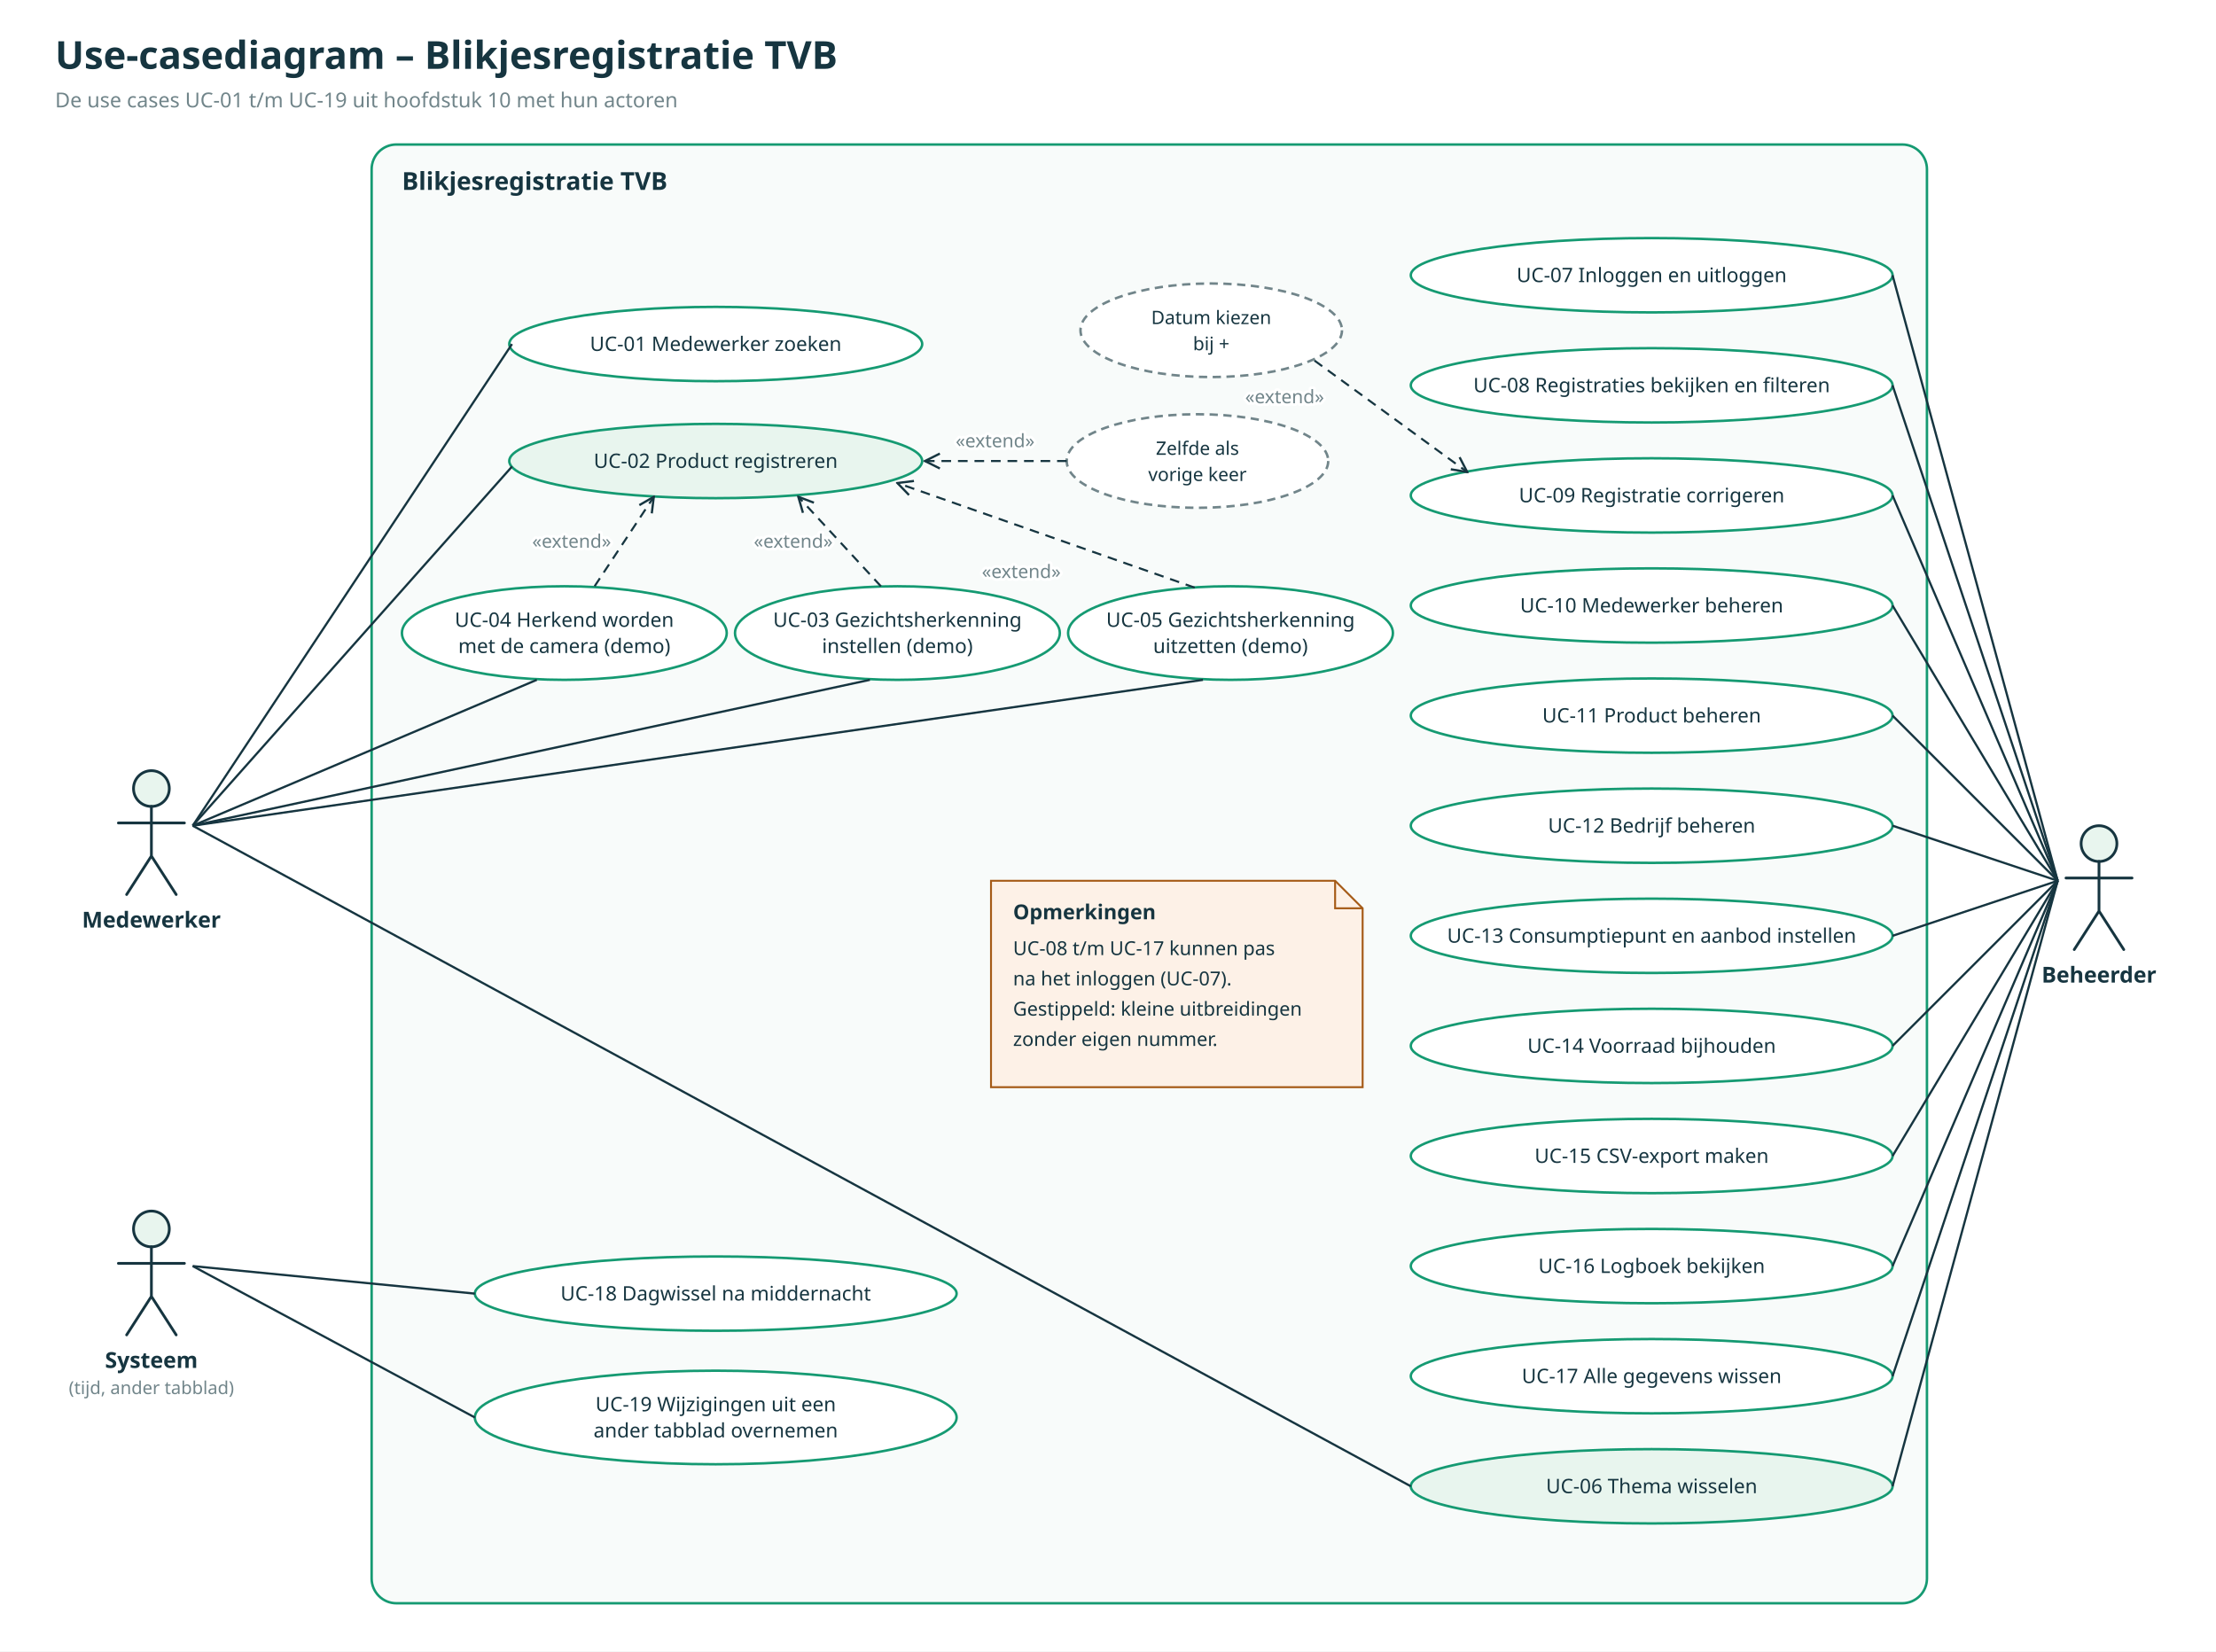
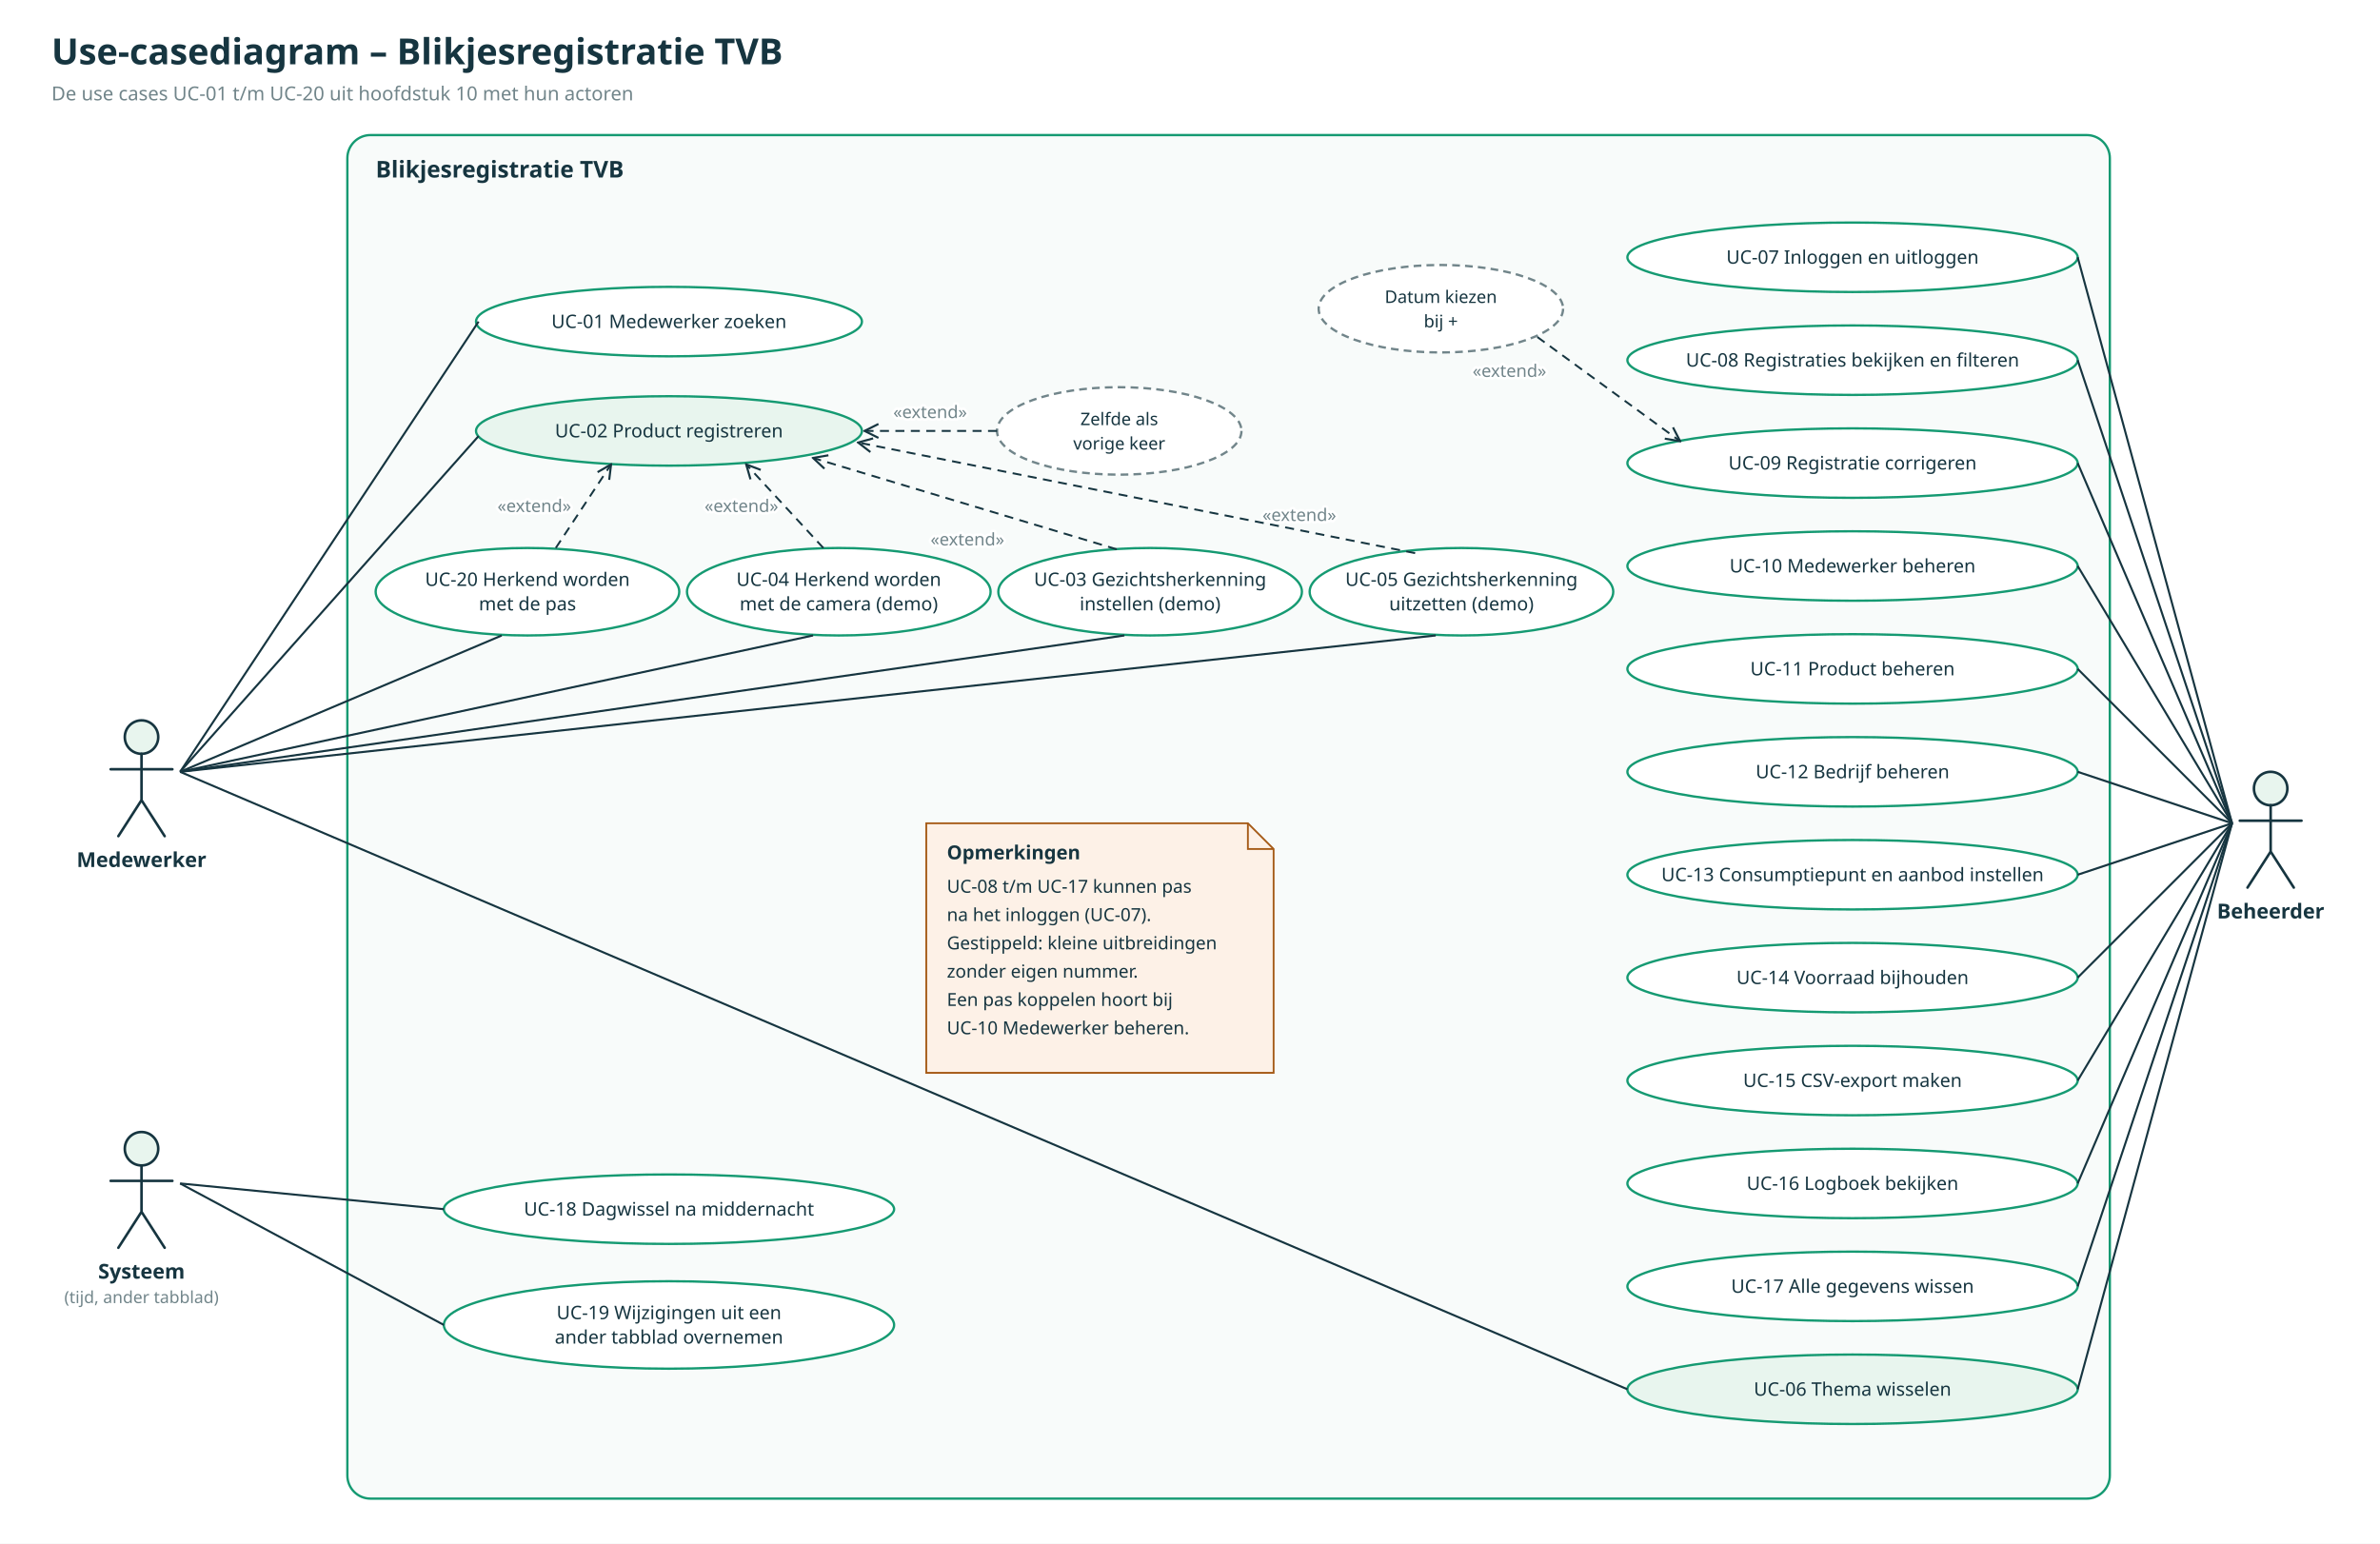
- <svg xmlns="http://www.w3.org/2000/svg" width="1610" height="1200" viewBox="0 0 1610 1200" role="img" aria-labelledby="title desc">
+ <svg xmlns="http://www.w3.org/2000/svg" width="1850" height="1200" viewBox="0 0 1850 1200" role="img" aria-labelledby="title desc">
  <defs>
    <style>
      text { font-family: "DM Sans", sans-serif; fill: #163540; }
      .kop { font-family: "Space Grotesk", "DM Sans", sans-serif; font-weight: 700; }
      .sub { fill: #71858a; }
      .lbl { font-size: 13.5px; fill: #71858a; paint-order: stroke; stroke: #ffffff; stroke-width: 4px; stroke-linejoin: round; }
      .lijn { fill: none; stroke: #163540; stroke-width: 1.6; }
      .stip { fill: none; stroke: #163540; stroke-width: 1.5; stroke-dasharray: 7 5; }
    </style>
    <marker id="pijl" viewBox="0 0 10 10" refX="9" refY="5" markerWidth="9" markerHeight="9" orient="auto-start-reverse" markerUnits="userSpaceOnUse">
      <path d="M0,0 L10,5 L0,10 z" fill="#163540" />
    </marker>
    <marker id="open" viewBox="0 0 12 12" refX="11" refY="6" markerWidth="13" markerHeight="13" orient="auto-start-reverse" markerUnits="userSpaceOnUse">
      <path d="M1,1 L11,6 L1,11" fill="none" stroke="#163540" stroke-width="1.5" />
    </marker>
  </defs>
-   <rect width="1610" height="1200" fill="#ffffff" />
+   <rect width="1850" height="1200" fill="#ffffff" />
  <text x="40" y="50" font-size="28" class="kop">Use-casediagram – Blikjesregistratie TVB</text>
-   <text x="40" y="78" font-size="15" class="sub">De use cases UC-01 t/m UC-19 uit hoofdstuk 10 met hun actoren</text>
-   <rect x="270" y="105" width="1130" height="1060" rx="18" fill="#f8fbfa" stroke="#159a72" stroke-width="1.8" />
+   <text x="40" y="78" font-size="15" class="sub">De use cases UC-01 t/m UC-20 uit hoofdstuk 10 met hun actoren</text>
+   <rect x="270" y="105" width="1370" height="1060" rx="18" fill="#f8fbfa" stroke="#159a72" stroke-width="1.8" />
  <text x="292" y="138" font-size="18" fill="#087252" class="kop">Blikjesregistratie TVB</text>
  <g class="actor" stroke="#163540" stroke-width="2" fill="none" stroke-linecap="round">
    <circle cx="110" cy="573" r="13" fill="#e8f5ee" />
    <path d="M110,586 V622 M86,598 H134 M110,622 L92,650 M110,622 L128,650" />
  </g>
  <text x="110" y="674" text-anchor="middle" font-size="16" class="kop">Medewerker</text>
  <g class="actor" stroke="#163540" stroke-width="2" fill="none" stroke-linecap="round">
-     <circle cx="1525" cy="613" r="13" fill="#e8f5ee" />
-     <path d="M1525,626 V662 M1501,638 H1549 M1525,662 L1507,690 M1525,662 L1543,690" />
+     <circle cx="1765" cy="613" r="13" fill="#e8f5ee" />
+     <path d="M1765,626 V662 M1741,638 H1789 M1765,662 L1747,690 M1765,662 L1783,690" />
  </g>
-   <text x="1525" y="714" text-anchor="middle" font-size="16" class="kop">Beheerder</text>
+   <text x="1765" y="714" text-anchor="middle" font-size="16" class="kop">Beheerder</text>
  <g class="actor" stroke="#163540" stroke-width="2" fill="none" stroke-linecap="round">
    <circle cx="110" cy="893" r="13" fill="#e8f5ee" />
    <path d="M110,906 V942 M86,918 H134 M110,942 L92,970 M110,942 L128,970" />
  </g>
  <text x="110" y="994" text-anchor="middle" font-size="16" class="kop">Systeem</text>
  <text x="110" y="1013" text-anchor="middle" font-size="13" class="sub">(tijd, ander tabblad)</text>
  <ellipse class="box" cx="520" cy="250" rx="150" ry="27" fill="#ffffff" stroke="#159a72" stroke-width="1.8" />
  <text x="520" y="255" text-anchor="middle" font-size="14.5">UC-01 Medewerker zoeken</text>
  <ellipse class="box" cx="520" cy="335" rx="150" ry="27" fill="#e8f5ee" stroke="#159a72" stroke-width="1.8" />
  <text x="520" y="340" text-anchor="middle" font-size="14.5">UC-02 Product registreren</text>
  <ellipse class="box" cx="870" cy="335" rx="95" ry="34" fill="#ffffff" stroke="#71858a" stroke-width="1.8" stroke-dasharray="6 4" />
  <text x="870" y="330.5" text-anchor="middle" font-size="13.5">Zelfde als</text>
  <text x="870" y="349.5" text-anchor="middle" font-size="13.5">vorige keer</text>
  <ellipse class="box" cx="410" cy="460" rx="118" ry="34" fill="#ffffff" stroke="#159a72" stroke-width="1.8" />
-   <text x="410" y="455.5" text-anchor="middle" font-size="14.5">UC-04 Herkend worden</text>
-   <text x="410" y="474.5" text-anchor="middle" font-size="14.5">met de camera (demo)</text>
+   <text x="410" y="455.5" text-anchor="middle" font-size="14.5">UC-20 Herkend worden</text>
+   <text x="410" y="474.5" text-anchor="middle" font-size="14.5">met de pas</text>
  <ellipse class="box" cx="652" cy="460" rx="118" ry="34" fill="#ffffff" stroke="#159a72" stroke-width="1.8" />
-   <text x="652" y="455.5" text-anchor="middle" font-size="14.5">UC-03 Gezichtsherkenning</text>
-   <text x="652" y="474.5" text-anchor="middle" font-size="14.5">instellen (demo)</text>
+   <text x="652" y="455.5" text-anchor="middle" font-size="14.5">UC-04 Herkend worden</text>
+   <text x="652" y="474.5" text-anchor="middle" font-size="14.5">met de camera (demo)</text>
  <ellipse class="box" cx="894" cy="460" rx="118" ry="34" fill="#ffffff" stroke="#159a72" stroke-width="1.8" />
-   <text x="894" y="455.5" text-anchor="middle" font-size="14.5">UC-05 Gezichtsherkenning</text>
-   <text x="894" y="474.5" text-anchor="middle" font-size="14.5">uitzetten (demo)</text>
+   <text x="894" y="455.5" text-anchor="middle" font-size="14.5">UC-03 Gezichtsherkenning</text>
+   <text x="894" y="474.5" text-anchor="middle" font-size="14.5">instellen (demo)</text>
+   <ellipse class="box" cx="1136" cy="460" rx="118" ry="34" fill="#ffffff" stroke="#159a72" stroke-width="1.8" />
+   <text x="1136" y="455.5" text-anchor="middle" font-size="14.5">UC-05 Gezichtsherkenning</text>
+   <text x="1136" y="474.5" text-anchor="middle" font-size="14.5">uitzetten (demo)</text>
  <ellipse class="box" cx="520" cy="940" rx="175" ry="27" fill="#ffffff" stroke="#159a72" stroke-width="1.8" />
  <text x="520" y="945" text-anchor="middle" font-size="14.5">UC-18 Dagwissel na middernacht</text>
  <ellipse class="box" cx="520" cy="1030" rx="175" ry="34" fill="#ffffff" stroke="#159a72" stroke-width="1.8" />
  <text x="520" y="1025.5" text-anchor="middle" font-size="14.5">UC-19 Wijzigingen uit een</text>
  <text x="520" y="1044.5" text-anchor="middle" font-size="14.5">ander tabblad overnemen</text>
-   <ellipse class="box" cx="1200" cy="200" rx="175" ry="27" fill="#ffffff" stroke="#159a72" stroke-width="1.8" />
-   <text x="1200" y="205" text-anchor="middle" font-size="14.5">UC-07 Inloggen en uitloggen</text>
-   <ellipse class="box" cx="1200" cy="280" rx="175" ry="27" fill="#ffffff" stroke="#159a72" stroke-width="1.8" />
-   <text x="1200" y="285" text-anchor="middle" font-size="14.5">UC-08 Registraties bekijken en filteren</text>
-   <ellipse class="box" cx="1200" cy="360" rx="175" ry="27" fill="#ffffff" stroke="#159a72" stroke-width="1.8" />
-   <text x="1200" y="365" text-anchor="middle" font-size="14.5">UC-09 Registratie corrigeren</text>
-   <ellipse class="box" cx="1200" cy="440" rx="175" ry="27" fill="#ffffff" stroke="#159a72" stroke-width="1.8" />
-   <text x="1200" y="445" text-anchor="middle" font-size="14.5">UC-10 Medewerker beheren</text>
-   <ellipse class="box" cx="1200" cy="520" rx="175" ry="27" fill="#ffffff" stroke="#159a72" stroke-width="1.8" />
-   <text x="1200" y="525" text-anchor="middle" font-size="14.5">UC-11 Product beheren</text>
-   <ellipse class="box" cx="1200" cy="600" rx="175" ry="27" fill="#ffffff" stroke="#159a72" stroke-width="1.8" />
-   <text x="1200" y="605" text-anchor="middle" font-size="14.5">UC-12 Bedrijf beheren</text>
-   <ellipse class="box" cx="1200" cy="680" rx="175" ry="27" fill="#ffffff" stroke="#159a72" stroke-width="1.8" />
-   <text x="1200" y="685" text-anchor="middle" font-size="14.5">UC-13 Consumptiepunt en aanbod instellen</text>
-   <ellipse class="box" cx="1200" cy="760" rx="175" ry="27" fill="#ffffff" stroke="#159a72" stroke-width="1.8" />
-   <text x="1200" y="765" text-anchor="middle" font-size="14.5">UC-14 Voorraad bijhouden</text>
-   <ellipse class="box" cx="1200" cy="840" rx="175" ry="27" fill="#ffffff" stroke="#159a72" stroke-width="1.8" />
-   <text x="1200" y="845" text-anchor="middle" font-size="14.5">UC-15 CSV-export maken</text>
-   <ellipse class="box" cx="1200" cy="920" rx="175" ry="27" fill="#ffffff" stroke="#159a72" stroke-width="1.8" />
-   <text x="1200" y="925" text-anchor="middle" font-size="14.5">UC-16 Logboek bekijken</text>
-   <ellipse class="box" cx="1200" cy="1000" rx="175" ry="27" fill="#ffffff" stroke="#159a72" stroke-width="1.8" />
-   <text x="1200" y="1005" text-anchor="middle" font-size="14.5">UC-17 Alle gegevens wissen</text>
-   <ellipse class="box" cx="1200" cy="1080" rx="175" ry="27" fill="#e8f5ee" stroke="#159a72" stroke-width="1.8" />
-   <text x="1200" y="1085" text-anchor="middle" font-size="14.5">UC-06 Thema wisselen</text>
-   <ellipse class="box" cx="880" cy="240" rx="95" ry="34" fill="#ffffff" stroke="#71858a" stroke-width="1.8" stroke-dasharray="6 4" />
-   <text x="880" y="235.5" text-anchor="middle" font-size="13.5">Datum kiezen</text>
-   <text x="880" y="254.5" text-anchor="middle" font-size="13.5">bij +</text>
+   <ellipse class="box" cx="1440" cy="200" rx="175" ry="27" fill="#ffffff" stroke="#159a72" stroke-width="1.8" />
+   <text x="1440" y="205" text-anchor="middle" font-size="14.5">UC-07 Inloggen en uitloggen</text>
+   <ellipse class="box" cx="1440" cy="280" rx="175" ry="27" fill="#ffffff" stroke="#159a72" stroke-width="1.8" />
+   <text x="1440" y="285" text-anchor="middle" font-size="14.5">UC-08 Registraties bekijken en filteren</text>
+   <ellipse class="box" cx="1440" cy="360" rx="175" ry="27" fill="#ffffff" stroke="#159a72" stroke-width="1.8" />
+   <text x="1440" y="365" text-anchor="middle" font-size="14.5">UC-09 Registratie corrigeren</text>
+   <ellipse class="box" cx="1440" cy="440" rx="175" ry="27" fill="#ffffff" stroke="#159a72" stroke-width="1.8" />
+   <text x="1440" y="445" text-anchor="middle" font-size="14.5">UC-10 Medewerker beheren</text>
+   <ellipse class="box" cx="1440" cy="520" rx="175" ry="27" fill="#ffffff" stroke="#159a72" stroke-width="1.8" />
+   <text x="1440" y="525" text-anchor="middle" font-size="14.5">UC-11 Product beheren</text>
+   <ellipse class="box" cx="1440" cy="600" rx="175" ry="27" fill="#ffffff" stroke="#159a72" stroke-width="1.8" />
+   <text x="1440" y="605" text-anchor="middle" font-size="14.5">UC-12 Bedrijf beheren</text>
+   <ellipse class="box" cx="1440" cy="680" rx="175" ry="27" fill="#ffffff" stroke="#159a72" stroke-width="1.8" />
+   <text x="1440" y="685" text-anchor="middle" font-size="14.5">UC-13 Consumptiepunt en aanbod instellen</text>
+   <ellipse class="box" cx="1440" cy="760" rx="175" ry="27" fill="#ffffff" stroke="#159a72" stroke-width="1.8" />
+   <text x="1440" y="765" text-anchor="middle" font-size="14.5">UC-14 Voorraad bijhouden</text>
+   <ellipse class="box" cx="1440" cy="840" rx="175" ry="27" fill="#ffffff" stroke="#159a72" stroke-width="1.8" />
+   <text x="1440" y="845" text-anchor="middle" font-size="14.5">UC-15 CSV-export maken</text>
+   <ellipse class="box" cx="1440" cy="920" rx="175" ry="27" fill="#ffffff" stroke="#159a72" stroke-width="1.8" />
+   <text x="1440" y="925" text-anchor="middle" font-size="14.5">UC-16 Logboek bekijken</text>
+   <ellipse class="box" cx="1440" cy="1000" rx="175" ry="27" fill="#ffffff" stroke="#159a72" stroke-width="1.8" />
+   <text x="1440" y="1005" text-anchor="middle" font-size="14.5">UC-17 Alle gegevens wissen</text>
+   <ellipse class="box" cx="1440" cy="1080" rx="175" ry="27" fill="#e8f5ee" stroke="#159a72" stroke-width="1.8" />
+   <text x="1440" y="1085" text-anchor="middle" font-size="14.5">UC-06 Thema wisselen</text>
+   <ellipse class="box" cx="1120" cy="240" rx="95" ry="34" fill="#ffffff" stroke="#71858a" stroke-width="1.8" stroke-dasharray="6 4" />
+   <text x="1120" y="235.5" text-anchor="middle" font-size="13.5">Datum kiezen</text>
+   <text x="1120" y="254.5" text-anchor="middle" font-size="13.5">bij +</text>
  <path d="M140,600 L372,250" class="lijn" />
  <path d="M140,600 L372,339" class="lijn" />
  <path d="M140,600 L390,494" class="lijn" />
  <path d="M140,600 L632,494" class="lijn" />
  <path d="M140,600 L874,494" class="lijn" />
-   <path d="M140,600 L1025,1080" class="lijn" />
-   <path d="M1495,640 L1375,200" class="lijn" />
-   <path d="M1495,640 L1375,280" class="lijn" />
-   <path d="M1495,640 L1375,360" class="lijn" />
-   <path d="M1495,640 L1375,440" class="lijn" />
-   <path d="M1495,640 L1375,520" class="lijn" />
-   <path d="M1495,640 L1375,600" class="lijn" />
-   <path d="M1495,640 L1375,680" class="lijn" />
-   <path d="M1495,640 L1375,760" class="lijn" />
-   <path d="M1495,640 L1375,840" class="lijn" />
-   <path d="M1495,640 L1375,920" class="lijn" />
-   <path d="M1495,640 L1375,1000" class="lijn" />
-   <path d="M1495,640 L1375,1080" class="lijn" />
+   <path d="M140,600 L1116,494" class="lijn" />
+   <path d="M140,600 L1265,1080" class="lijn" />
+   <path d="M1735,640 L1615,200" class="lijn" />
+   <path d="M1735,640 L1615,280" class="lijn" />
+   <path d="M1735,640 L1615,360" class="lijn" />
+   <path d="M1735,640 L1615,440" class="lijn" />
+   <path d="M1735,640 L1615,520" class="lijn" />
+   <path d="M1735,640 L1615,600" class="lijn" />
+   <path d="M1735,640 L1615,680" class="lijn" />
+   <path d="M1735,640 L1615,760" class="lijn" />
+   <path d="M1735,640 L1615,840" class="lijn" />
+   <path d="M1735,640 L1615,920" class="lijn" />
+   <path d="M1735,640 L1615,1000" class="lijn" />
+   <path d="M1735,640 L1615,1080" class="lijn" />
  <path d="M140,920 L345,940" class="lijn" />
  <path d="M140,920 L345,1030" class="lijn" />
  <path d="M432,426 L475,361" class="stip" marker-end="url(#open)" />
  <text x="444" y="398" text-anchor="end" class="lbl">«extend»</text>
  <path d="M640,426 L580,361" class="stip" marker-end="url(#open)" />
  <text x="605" y="398" text-anchor="end" class="lbl">«extend»</text>
-   <path d="M868,427 L652,351" class="stip" marker-end="url(#open)" />
-   <text x="742" y="420" text-anchor="middle" class="lbl">«extend»</text>
+   <path d="M868,427 L632,356" class="stip" marker-end="url(#open)" />
+   <text x="752" y="424" text-anchor="middle" class="lbl">«extend»</text>
+   <path d="M1100,430 L667,344" class="stip" marker-end="url(#open)" />
+   <text x="1010" y="405" text-anchor="middle" class="lbl">«extend»</text>
  <path d="M775,335 L672,335" class="stip" marker-end="url(#open)" />
  <text x="723" y="325" text-anchor="middle" class="lbl">«extend»</text>
-   <path d="M955,262 L1066,343" class="stip" marker-end="url(#open)" />
-   <text x="962" y="293" text-anchor="end" class="lbl">«extend»</text>
-   <path class="box" d="M720,640 H970 L990,660 V790 H720 Z" fill="#fdf1e7" stroke="#a55a16" stroke-width="1.4" />
+   <path d="M1195,262 L1306,343" class="stip" marker-end="url(#open)" />
+   <text x="1202" y="293" text-anchor="end" class="lbl">«extend»</text>
+   <path class="box" d="M720,640 H970 L990,660 V834 H720 Z" fill="#fdf1e7" stroke="#a55a16" stroke-width="1.4" />
  <path d="M970,640 V660 H990" fill="none" stroke="#a55a16" stroke-width="1.4" />
  <text x="736" y="668" font-size="15" class="kop">Opmerkingen</text>
  <text x="736" y="694" font-size="14">UC-08 t/m UC-17 kunnen pas</text>
  <text x="736" y="716" font-size="14">na het inloggen (UC-07).</text>
  <text x="736" y="738" font-size="14">Gestippeld: kleine uitbreidingen</text>
  <text x="736" y="760" font-size="14">zonder eigen nummer.</text>
+   <text x="736" y="782" font-size="14">Een pas koppelen hoort bij</text>
+   <text x="736" y="804" font-size="14">UC-10 Medewerker beheren.</text>
</svg>
